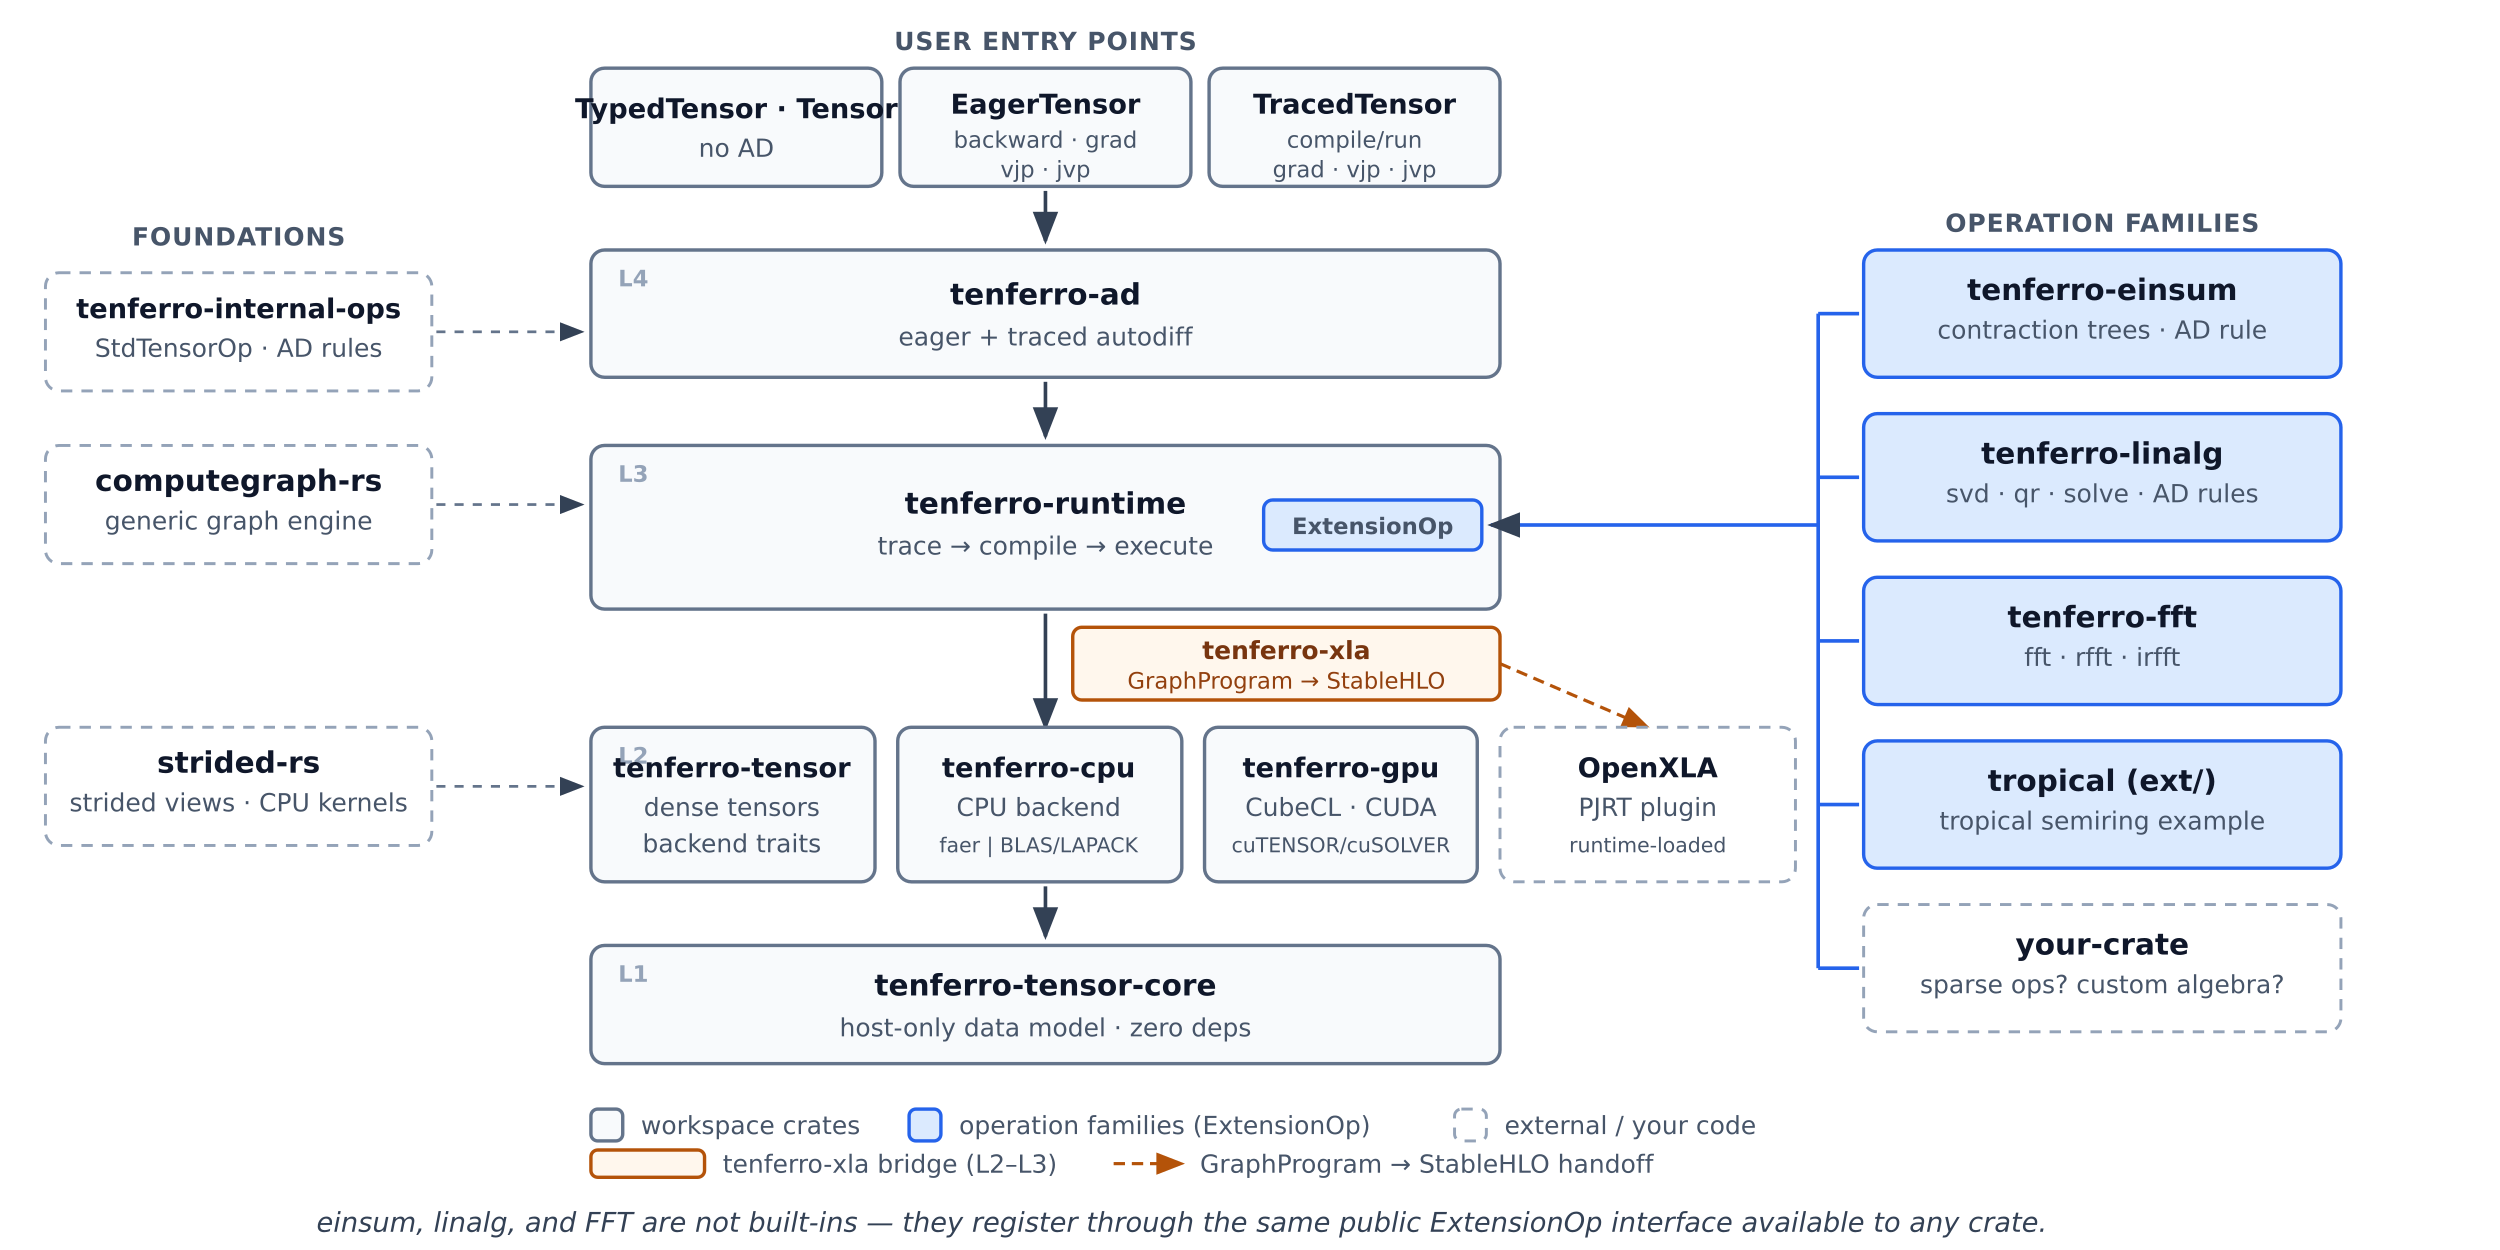
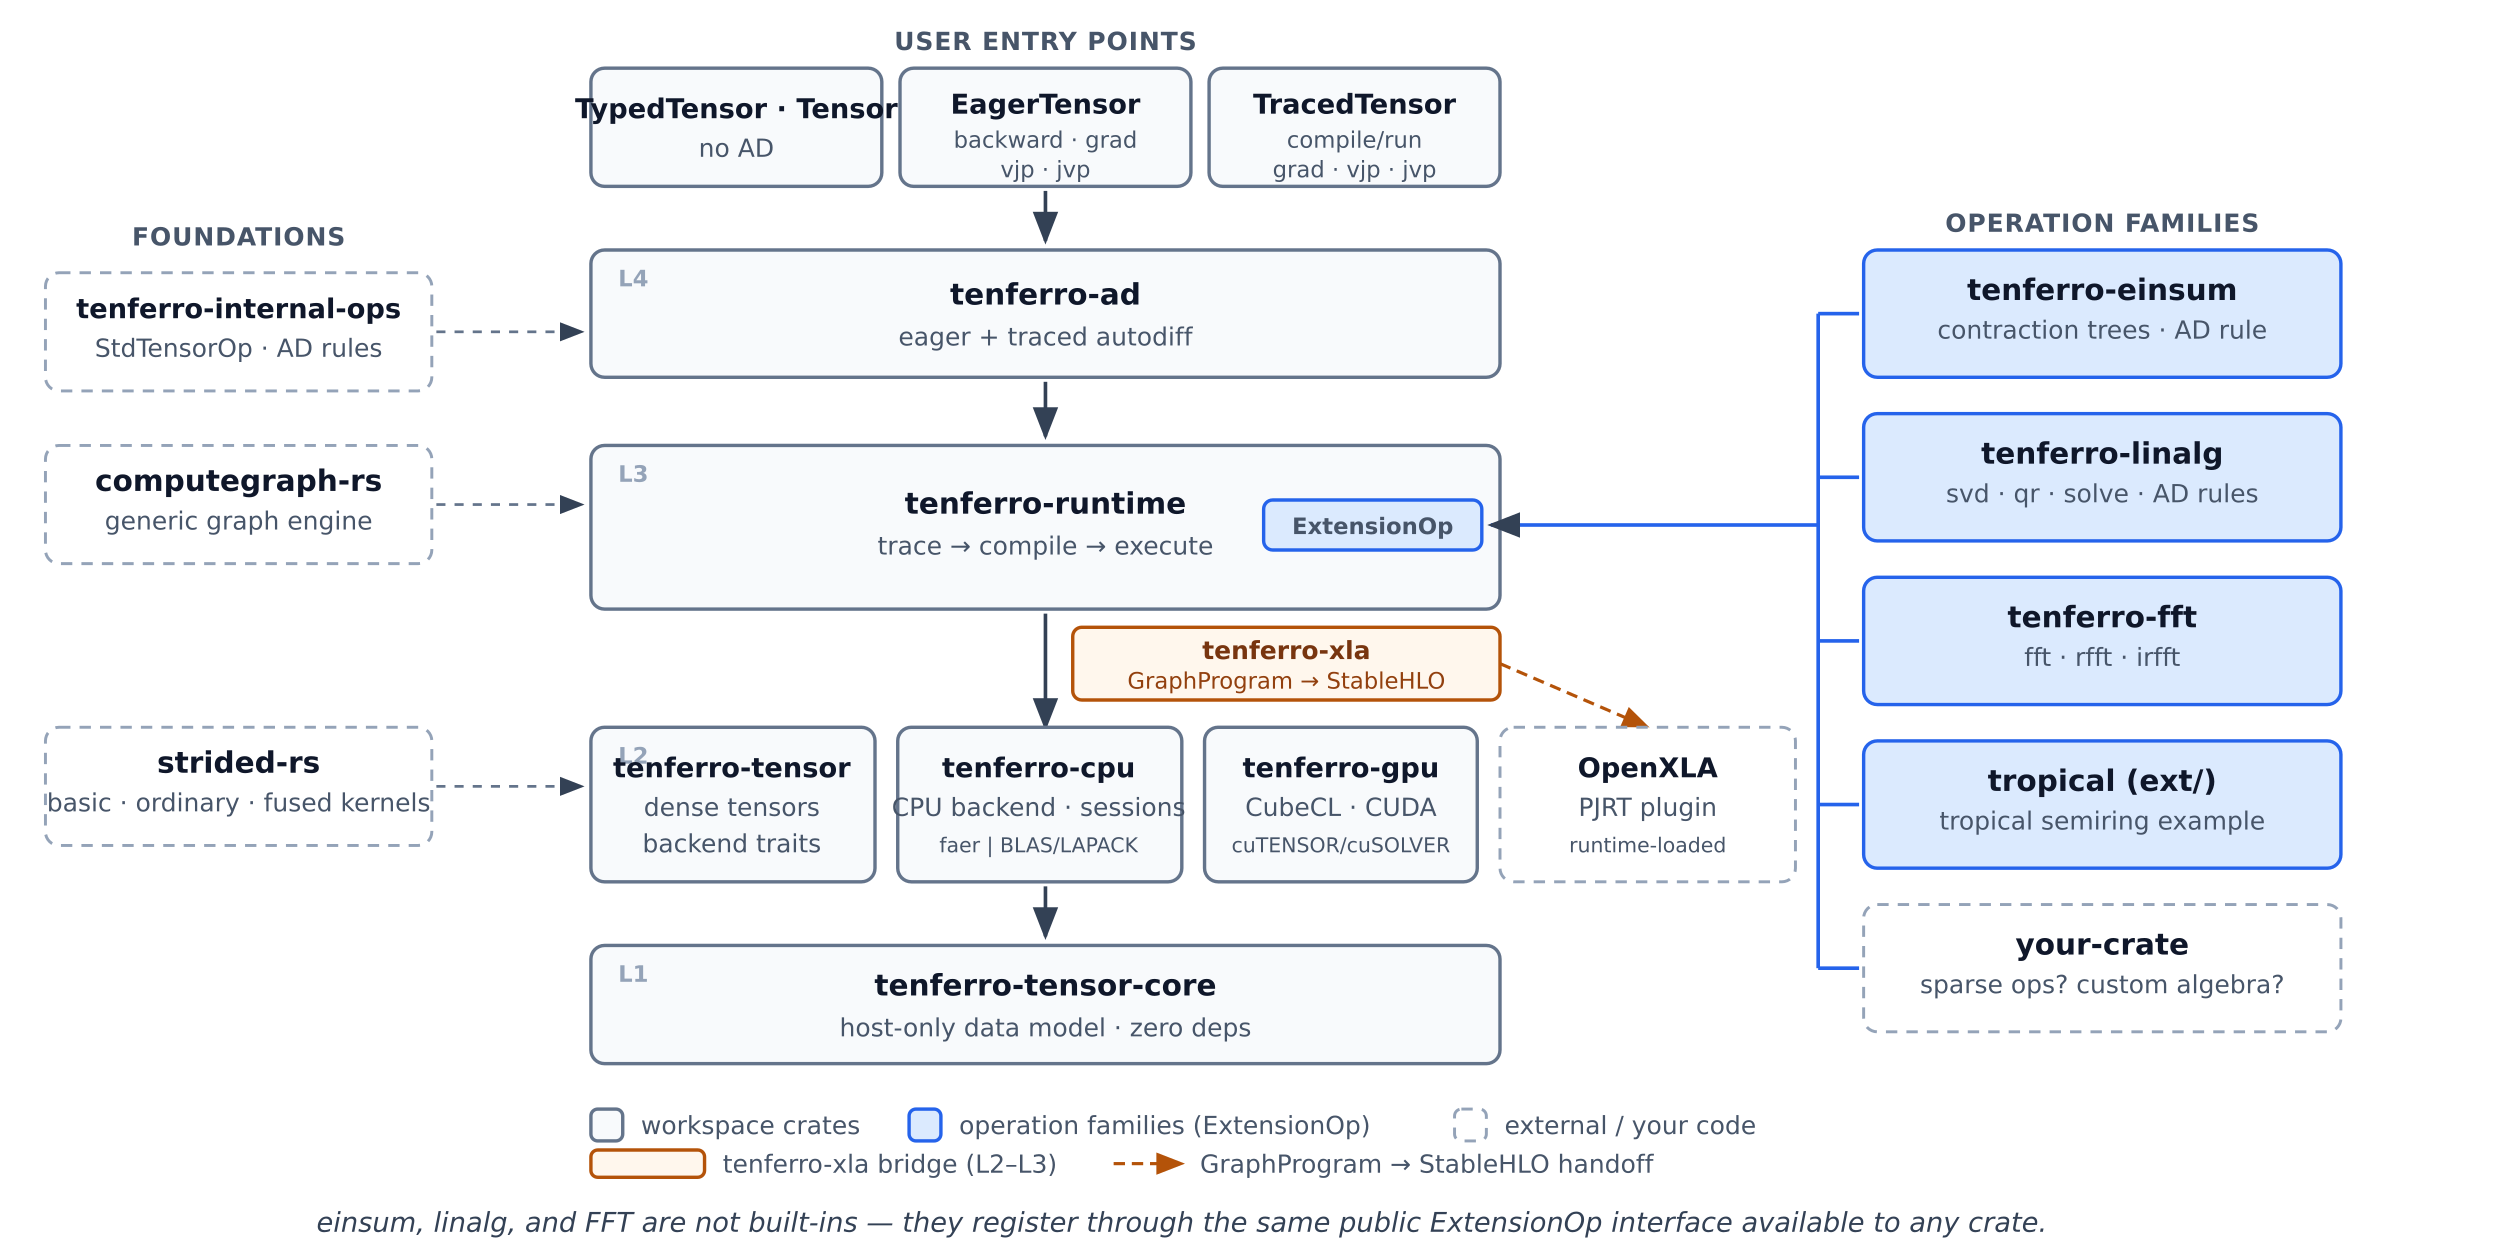
<svg xmlns="http://www.w3.org/2000/svg" viewBox="0 0 1100 550" role="img" aria-labelledby="tf-arch-title tf-arch-desc">
  <defs>
    <marker id="arr" markerWidth="9" markerHeight="7" refX="8" refY="3.5" orient="auto" markerUnits="strokeWidth">
      <path d="M 0 0 L 9 3.5 L 0 7 z" fill="#334155" />
    </marker>
    <marker id="arr-xla" markerWidth="9" markerHeight="7" refX="8" refY="3.5" orient="auto" markerUnits="strokeWidth">
      <path d="M 0 0 L 9 3.5 L 0 7 z" fill="#b45309" />
    </marker>
    <style>
      .box  { fill: #f8fafc; stroke: #64748b; stroke-width: 1.5; }
      .fam  { fill: #dbeafe; stroke: #2563eb; stroke-width: 1.5; }
      .xla  { fill: #fff7ed; stroke: #b45309; stroke-width: 1.5; }
      .ext  { fill: #ffffff; stroke: #94a3b8; stroke-width: 1.3; stroke-dasharray: 5 4; }
      .name { font-family: "DejaVu Sans"; font-size: 13px; font-weight: 700; fill: #0f172a; text-anchor: middle; }
      .sub  { font-family: "DejaVu Sans"; font-size: 11px; fill: #475569; text-anchor: middle; }
      .tag  { font-family: "DejaVu Sans"; font-size: 10px; font-weight: 700; fill: #94a3b8; }
      .hdr  { font-family: "DejaVu Sans"; font-size: 11px; font-weight: 700; fill: #475569; text-anchor: middle; letter-spacing: 0.4px; }
      .cap  { font-family: "DejaVu Sans"; font-size: 12px; font-style: italic; fill: #334155; text-anchor: middle; }
      .leg  { font-family: "DejaVu Sans"; font-size: 11px; fill: #475569; }
      .dep  { stroke: #334155; stroke-width: 1.6; marker-end: url(#arr); fill: none; }
      .use  { stroke: #64748b; stroke-width: 1.2; stroke-dasharray: 4 4; marker-end: url(#arr); fill: none; }
      .gp   { stroke: #b45309; stroke-width: 1.4; stroke-dasharray: 5 3; marker-end: url(#arr-xla); fill: none; }
      .bus  { stroke: #2563eb; stroke-width: 1.6; fill: none; }
      .busa { stroke: #2563eb; stroke-width: 1.6; marker-end: url(#arr); fill: none; }
    </style>
  </defs>
  <rect width="100%" height="100%" fill="#ffffff" />
  <text x="460" y="22" class="hdr">USER ENTRY POINTS</text>
  <rect x="260" y="30" width="128" height="52" rx="6" class="box" />
  <text x="324" y="52" class="name" style="font-size:12px">TypedTensor · Tensor</text>
  <text x="324" y="69" class="sub">no AD</text>
  <rect x="396" y="30" width="128" height="52" rx="6" class="box" />
  <text x="460" y="50" class="name" style="font-size:12px">EagerTensor</text>
  <text x="460" y="65" class="sub" style="font-size:10px">backward · grad</text>
  <text x="460" y="78" class="sub" style="font-size:10px">vjp · jvp</text>
  <rect x="532" y="30" width="128" height="52" rx="6" class="box" />
  <text x="596" y="50" class="name" style="font-size:12px">TracedTensor</text>
  <text x="596" y="65" class="sub" style="font-size:10px">compile/run</text>
  <text x="596" y="78" class="sub" style="font-size:10px">grad · vjp · jvp</text>
  <line x1="460" y1="84" x2="460" y2="106" class="dep" />
  <rect x="260" y="110" width="400" height="56" rx="6" class="box" />
  <text x="272" y="126" class="tag">L4</text>
  <text x="460" y="134" class="name">tenferro-ad</text>
  <text x="460" y="152" class="sub">eager + traced autodiff</text>
  <line x1="460" y1="168" x2="460" y2="192" class="dep" />
  <rect x="260" y="196" width="400" height="72" rx="6" class="box" />
  <text x="272" y="212" class="tag">L3</text>
  <text x="460" y="226" class="name">tenferro-runtime</text>
  <text x="460" y="244" class="sub">trace → compile → execute</text>
  <rect x="556" y="220" width="96" height="22" rx="4" class="fam" />
  <text x="604" y="235" class="sub" style="font-weight:700;font-size:10px">ExtensionOp</text>
  <rect x="472" y="276" width="188" height="32" rx="4" class="xla" />
  <text x="566" y="290" class="name" style="font-size:11px;fill:#78350f">tenferro-xla</text>
  <text x="566" y="303" class="sub" style="fill:#92400e;font-size:10px">GraphProgram → StableHLO</text>
  <line x1="660" y1="292" x2="725" y2="320" class="gp" />
  <line x1="460" y1="270" x2="460" y2="320" class="dep" />
  <rect x="260" y="320" width="125" height="68" rx="6" class="box" />
  <text x="272" y="336" class="tag">L2</text>
  <text x="322" y="342" class="name" style="font-size:12px">tenferro-tensor</text>
  <text x="322" y="359" class="sub">dense tensors</text>
  <text x="322" y="375" class="sub">backend traits</text>
  <rect x="395" y="320" width="125" height="68" rx="6" class="box" />
  <text x="457" y="342" class="name" style="font-size:12px">tenferro-cpu</text>
-   <text x="457" y="359" class="sub">CPU backend</text>
+   <text x="457" y="359" class="sub">CPU backend · sessions</text>
  <text x="457" y="375" class="sub" style="font-size:9px">faer | BLAS/LAPACK</text>
  <rect x="530" y="320" width="120" height="68" rx="6" class="box" />
  <text x="590" y="342" class="name" style="font-size:12px">tenferro-gpu</text>
  <text x="590" y="359" class="sub">CubeCL · CUDA</text>
  <text x="590" y="375" class="sub" style="font-size:9px">cuTENSOR/cuSOLVER</text>
  <rect x="660" y="320" width="130" height="68" rx="6" class="ext" />
  <text x="725" y="342" class="name" style="font-size:12px">OpenXLA</text>
  <text x="725" y="359" class="sub">PJRT plugin</text>
  <text x="725" y="375" class="sub" style="font-size:9px">runtime-loaded</text>
  <line x1="460" y1="390" x2="460" y2="412" class="dep" />
  <rect x="260" y="416" width="400" height="52" rx="6" class="box" />
  <text x="272" y="432" class="tag">L1</text>
  <text x="460" y="438" class="name">tenferro-tensor-core</text>
  <text x="460" y="456" class="sub">host-only data model · zero deps</text>
  <text x="105" y="108" class="hdr">FOUNDATIONS</text>
  <rect x="20" y="120" width="170" height="52" rx="6" class="ext" />
  <text x="105" y="140" class="name" style="font-size:12px">tenferro-internal-ops</text>
  <text x="105" y="157" class="sub">StdTensorOp · AD rules</text>
  <rect x="20" y="196" width="170" height="52" rx="6" class="ext" />
  <text x="105" y="216" class="name">computegraph-rs</text>
  <text x="105" y="233" class="sub">generic graph engine</text>
  <rect x="20" y="320" width="170" height="52" rx="6" class="ext" />
  <text x="105" y="340" class="name">strided-rs</text>
-   <text x="105" y="357" class="sub">strided views · CPU kernels</text>
+   <text x="105" y="357" class="sub">basic · ordinary · fused kernels</text>
  <line x1="192" y1="146" x2="256" y2="146" class="use" />
  <line x1="192" y1="222" x2="256" y2="222" class="use" />
  <line x1="192" y1="346" x2="256" y2="346" class="use" />
  <text x="925" y="102" class="hdr">OPERATION FAMILIES</text>
  <rect x="820" y="110" width="210" height="56" rx="6" class="fam" />
  <text x="925" y="132" class="name">tenferro-einsum</text>
  <text x="925" y="149" class="sub">contraction trees · AD rule</text>
  <rect x="820" y="182" width="210" height="56" rx="6" class="fam" />
  <text x="925" y="204" class="name">tenferro-linalg</text>
  <text x="925" y="221" class="sub">svd · qr · solve · AD rules</text>
  <rect x="820" y="254" width="210" height="56" rx="6" class="fam" />
  <text x="925" y="276" class="name">tenferro-fft</text>
  <text x="925" y="293" class="sub">fft · rfft · irfft</text>
  <rect x="820" y="326" width="210" height="56" rx="6" class="fam" />
  <text x="925" y="348" class="name">tropical (ext/)</text>
  <text x="925" y="365" class="sub">tropical semiring example</text>
  <rect x="820" y="398" width="210" height="56" rx="6" class="ext" />
  <text x="925" y="420" class="name">your-crate</text>
  <text x="925" y="437" class="sub">sparse ops? custom algebra?</text>
  <line x1="800" y1="138" x2="800" y2="426" class="bus" />
  <line x1="818" y1="138" x2="800" y2="138" class="bus" />
  <line x1="818" y1="210" x2="800" y2="210" class="bus" />
  <line x1="818" y1="282" x2="800" y2="282" class="bus" />
  <line x1="818" y1="354" x2="800" y2="354" class="bus" />
  <line x1="818" y1="426" x2="800" y2="426" class="bus" />
  <line x1="800" y1="231" x2="656" y2="231" class="busa" />
  <rect x="260" y="488" width="14" height="14" rx="3" class="box" />
  <text x="282" y="499" class="leg">workspace crates</text>
  <rect x="400" y="488" width="14" height="14" rx="3" class="fam" />
  <text x="422" y="499" class="leg">operation families (ExtensionOp)</text>
  <rect x="640" y="488" width="14" height="14" rx="3" class="ext" />
  <text x="662" y="499" class="leg">external / your code</text>
  <rect x="260" y="506" width="50" height="12" rx="3" class="xla" />
  <text x="318" y="516" class="leg">tenferro-xla bridge (L2–L3)</text>
  <line x1="490" y1="512" x2="520" y2="512" class="gp" />
  <text x="528" y="516" class="leg">GraphProgram → StableHLO handoff</text>
  <text x="520" y="542" class="cap">einsum, linalg, and FFT are not built-ins — they register through the same public ExtensionOp interface available to any crate.</text>
</svg>
